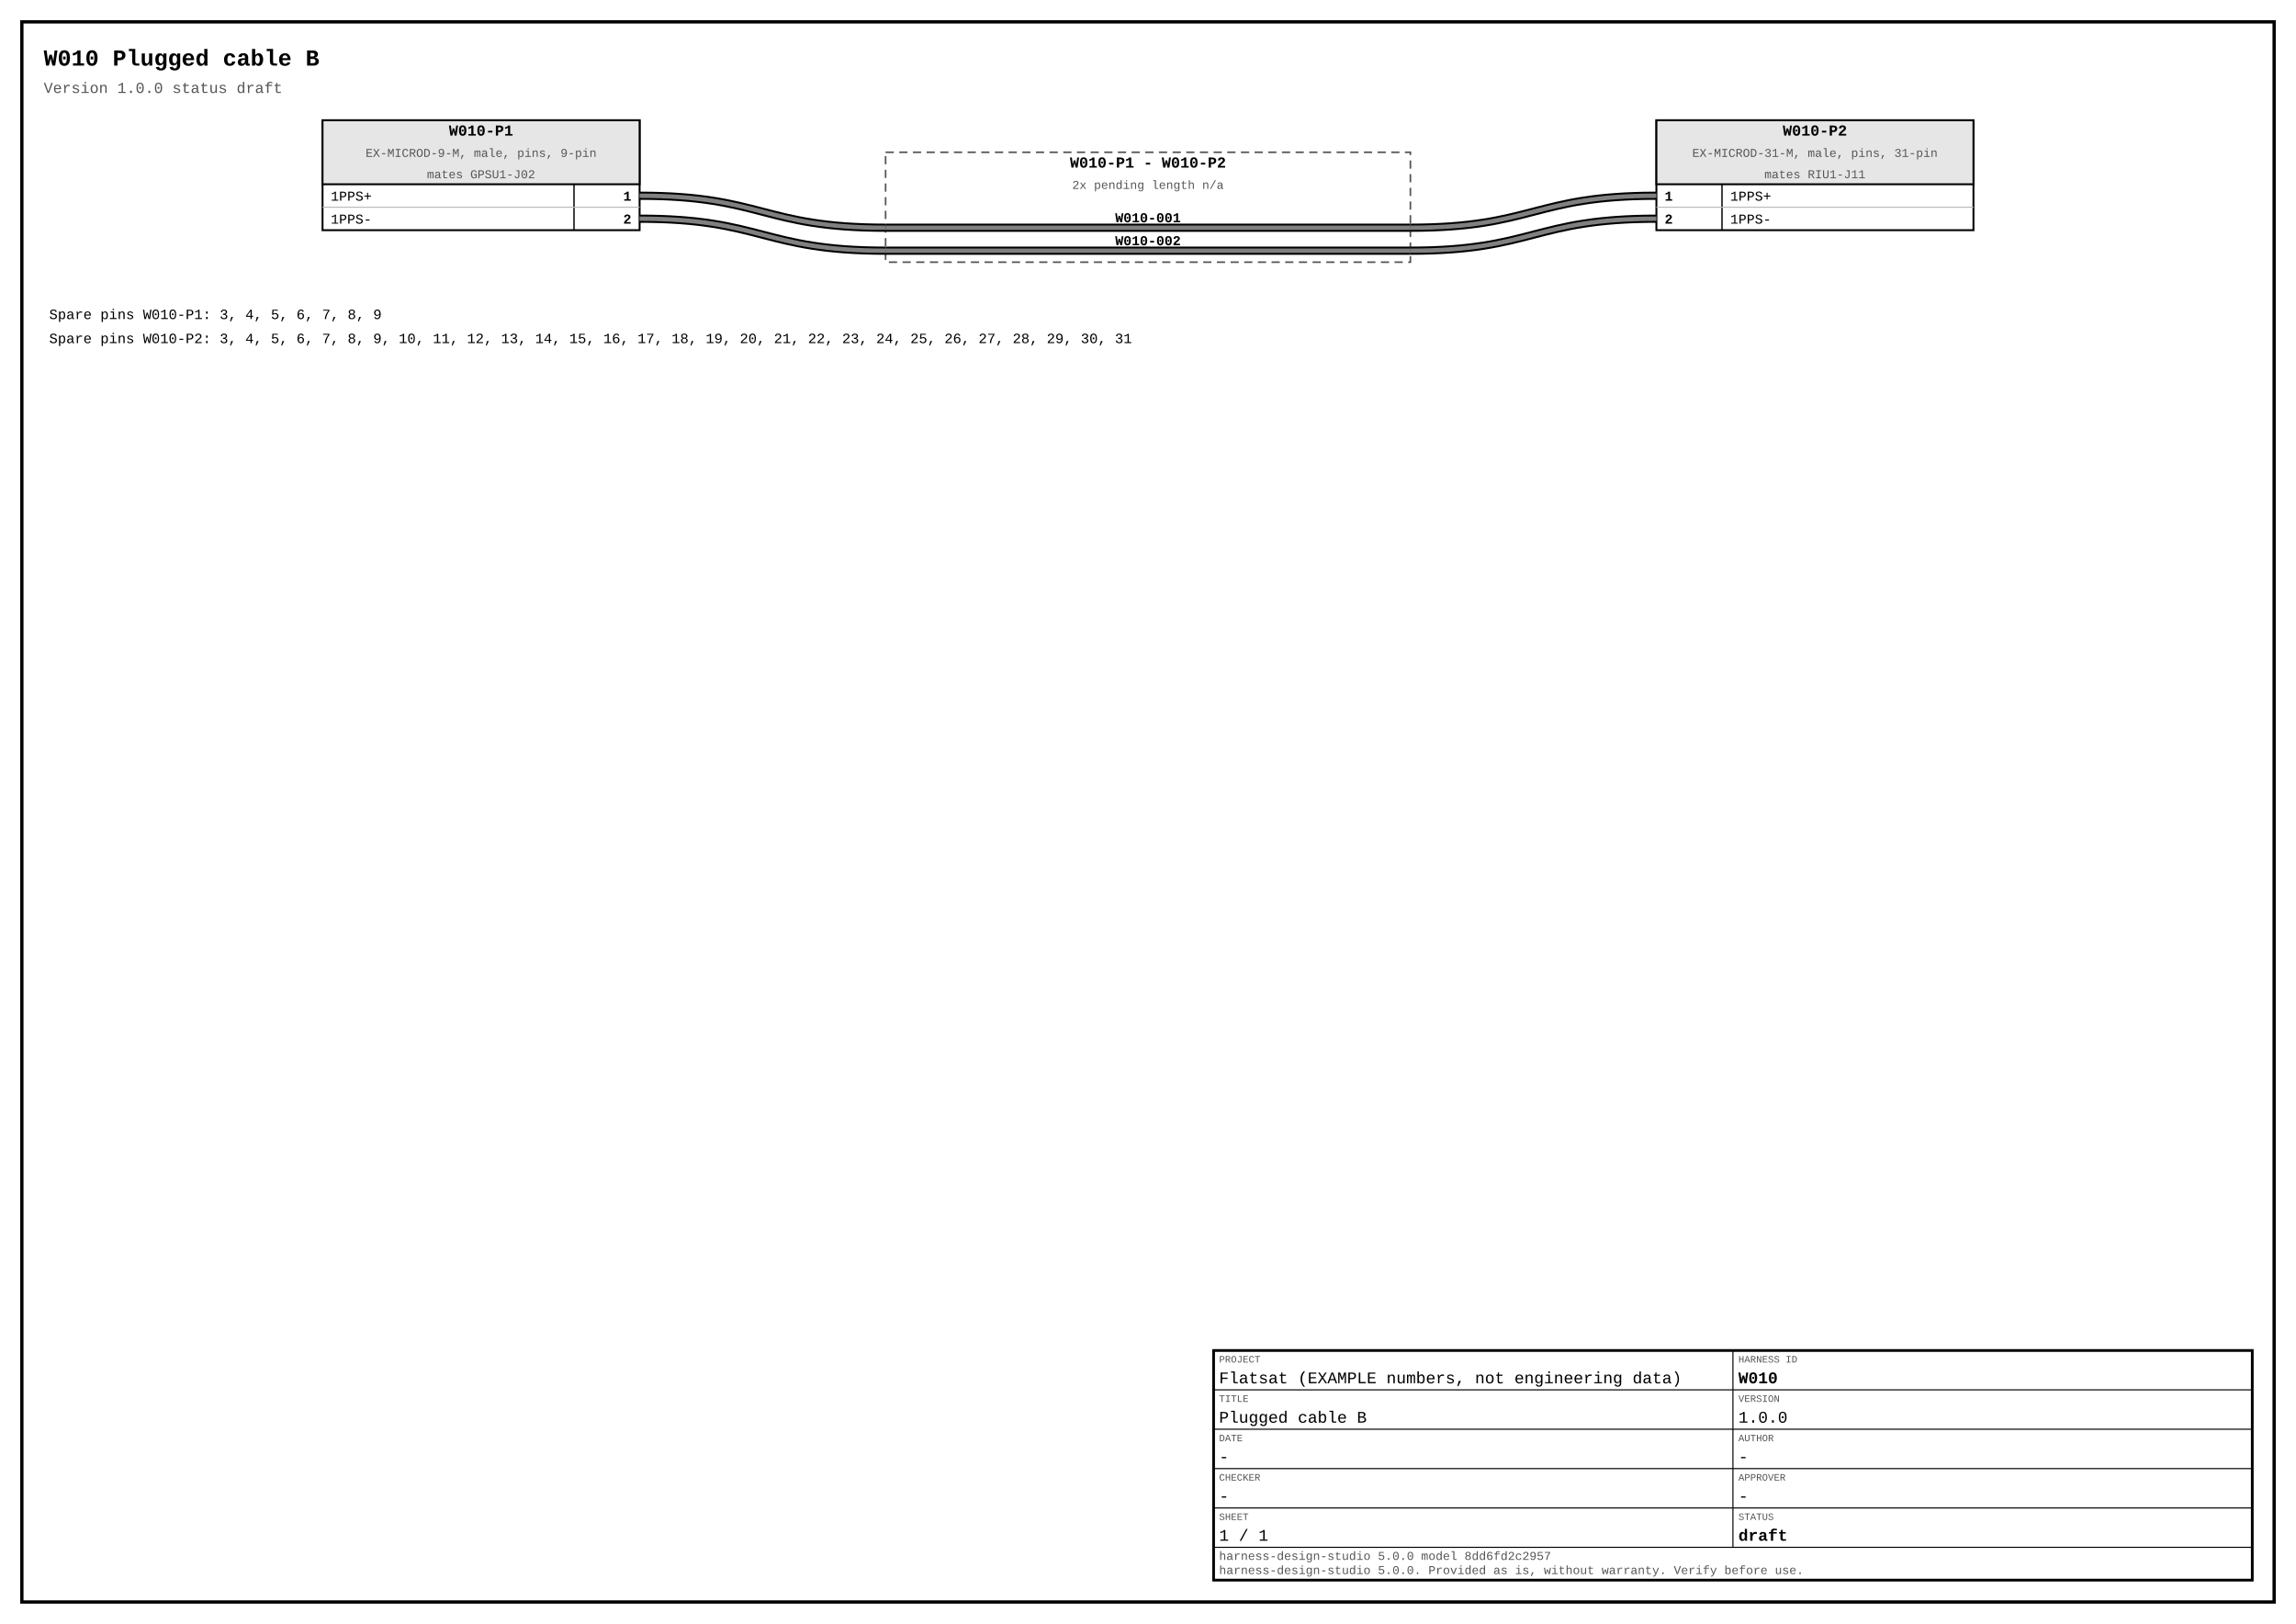
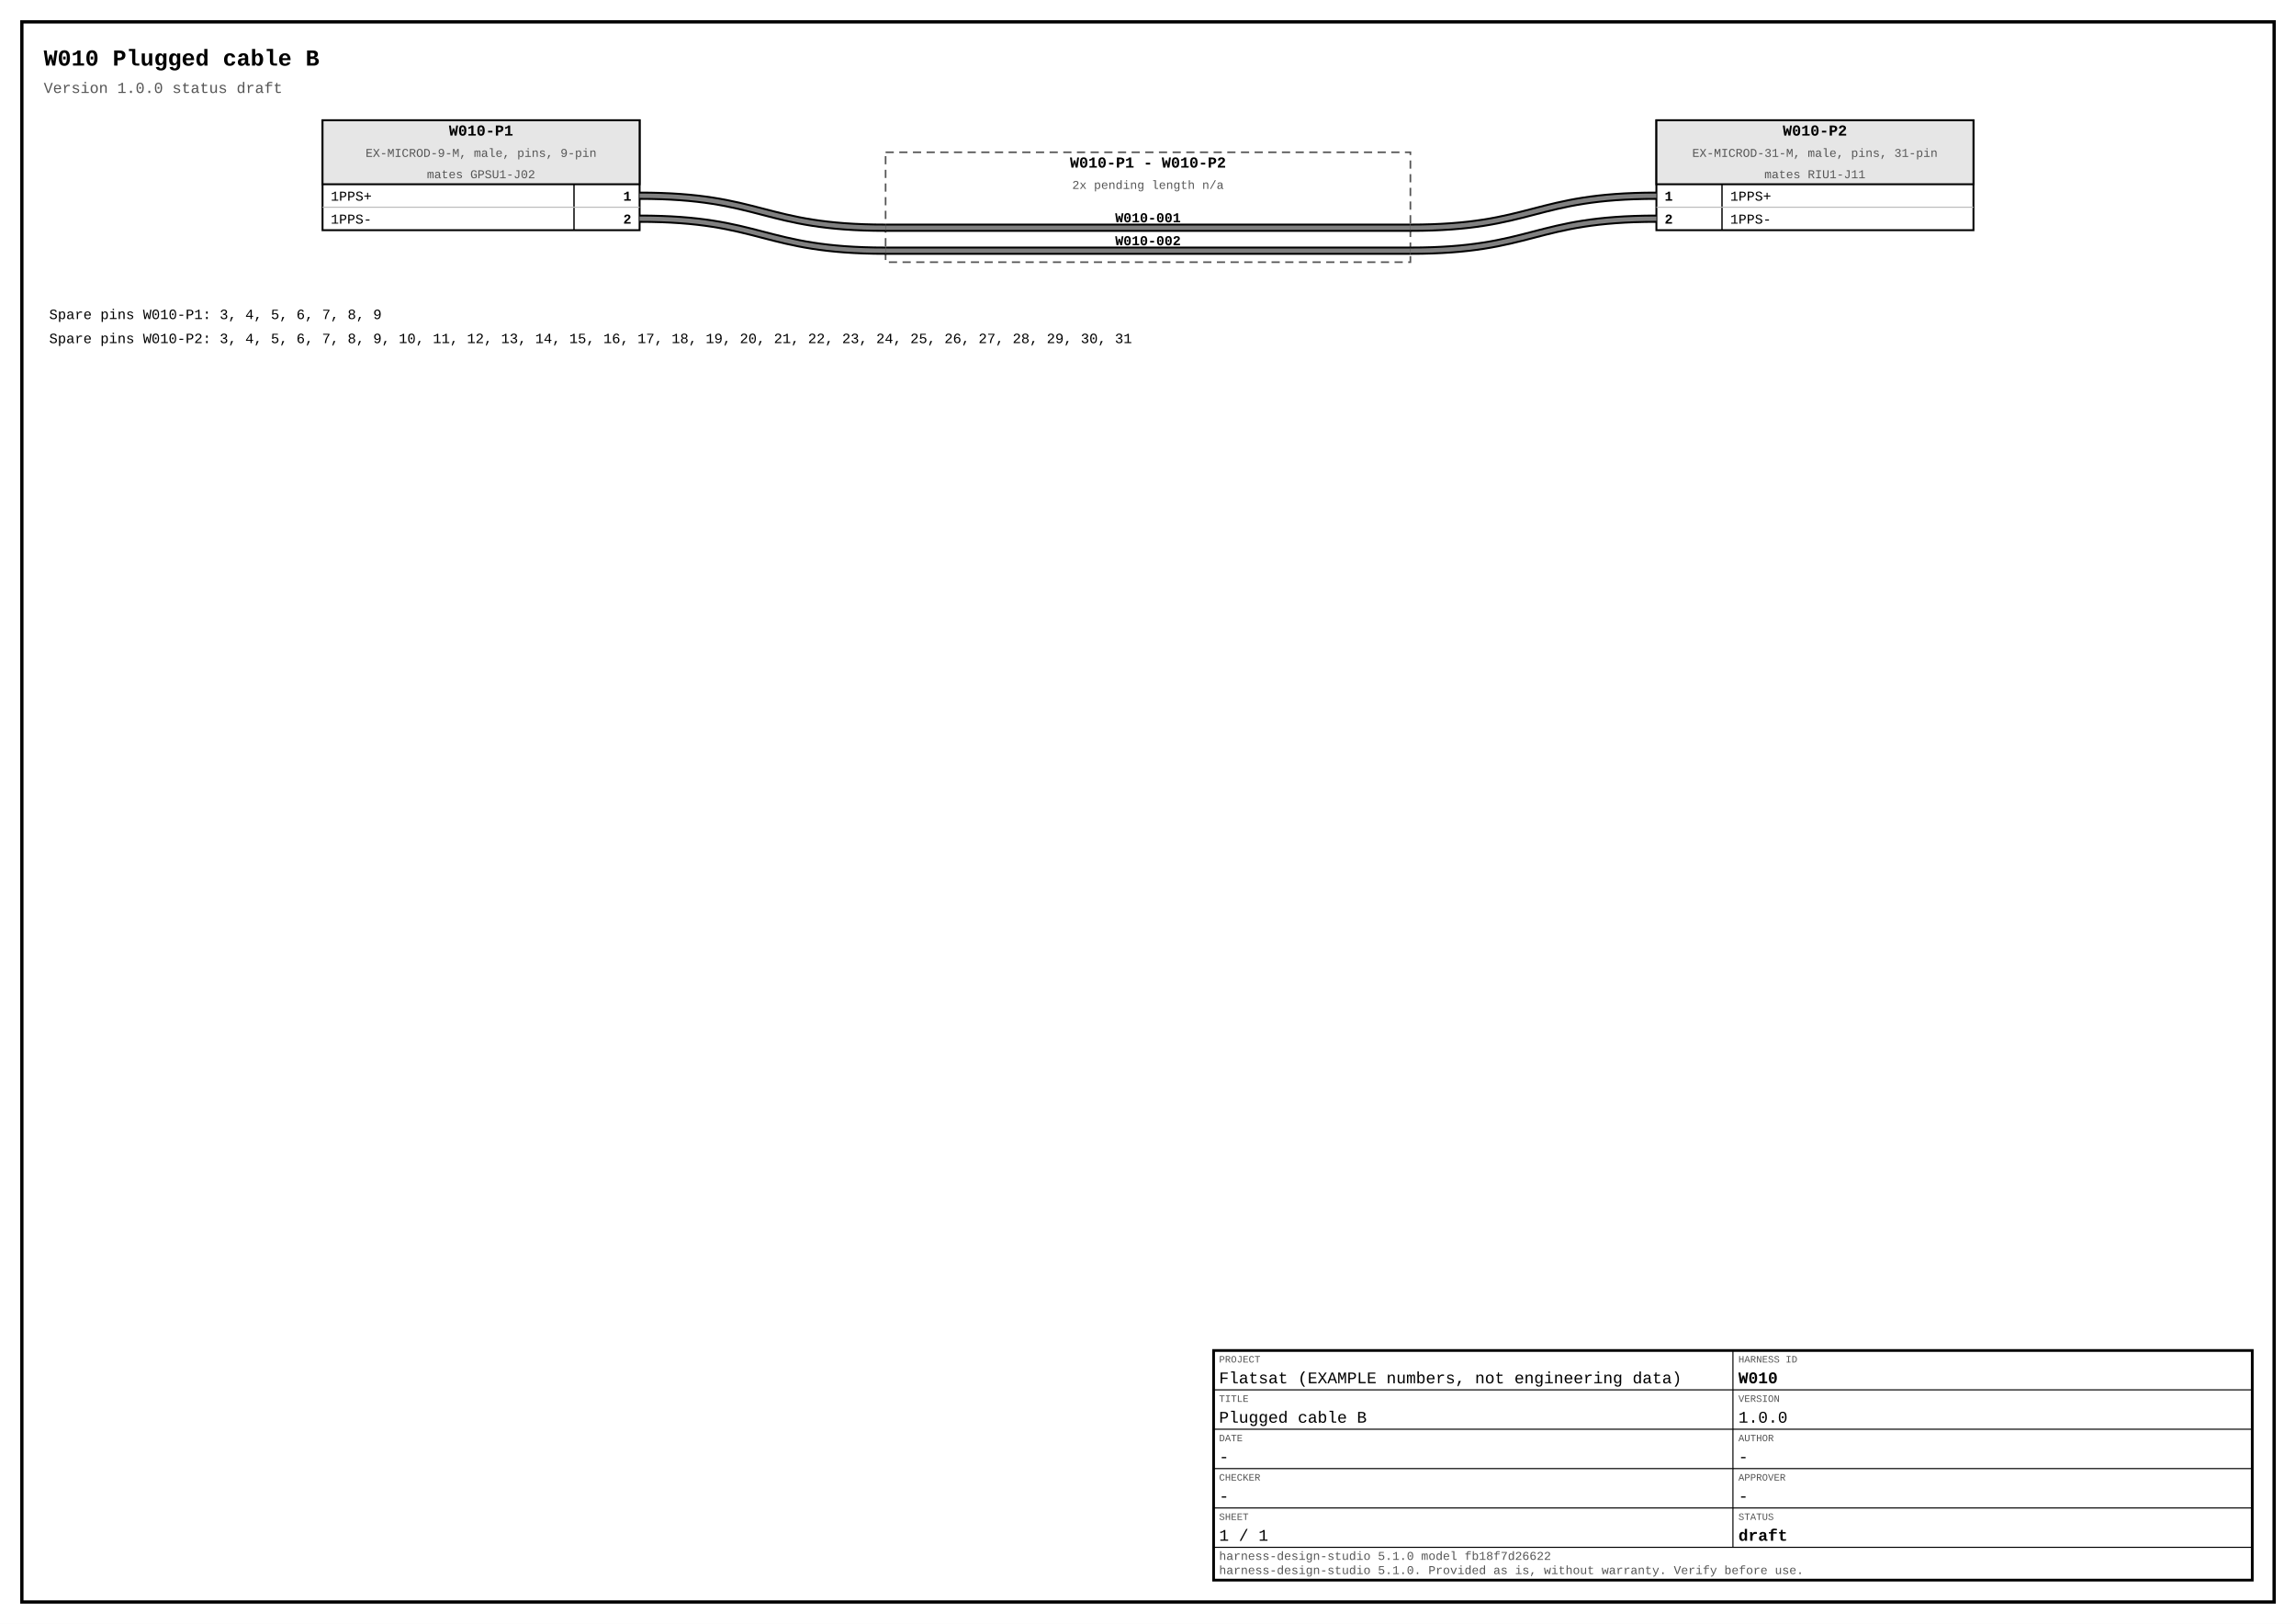
<svg xmlns="http://www.w3.org/2000/svg" width="420mm" height="297mm" viewBox="0 0 420 297" font-family="Courier New, Courier, monospace">
  <rect x="0" y="0" width="420" height="297" fill="#ffffff" />
  <rect x="4" y="4" width="412" height="289" fill="none" stroke="#000000" stroke-width="0.6" />
  <text x="8" y="12" font-size="4.2" font-weight="bold" text-anchor="start" fill="#000000">W010  Plugged cable B</text>
  <text x="8" y="17" font-size="2.8" text-anchor="start" fill="#555555">Version 1.0.0  status draft</text>
  <rect x="59" y="22" width="58" height="20.1" fill="#ffffff" stroke="#000000" stroke-width="0.35" />
  <rect x="59" y="22" width="58" height="11.7" fill="#e6e6e6" stroke="#000000" stroke-width="0.35" />
  <text x="88" y="24.8" font-size="2.8" font-weight="bold" text-anchor="middle" fill="#000000">W010-P1</text>
  <text x="88" y="28.7" font-size="2.2" text-anchor="middle" fill="#555555">EX-MICROD-9-M, male, pins, 9-pin</text>
  <text x="88" y="32.6" font-size="2.2" text-anchor="middle" fill="#555555">mates GPSU1-J02</text>
  <line x1="105" y1="33.7" x2="105" y2="42.1" stroke="#000000" stroke-width="0.25" />
  <line x1="59" y1="37.9" x2="117" y2="37.9" stroke="#bbbbbb" stroke-width="0.2" />
  <text x="60.5" y="36.7" font-size="2.5" text-anchor="start" fill="#000000" data-ref="sig/W010-P1/1">1PPS+</text>
  <text x="115.5" y="36.7" font-size="2.5" font-weight="bold" text-anchor="end" fill="#000000" data-ref="pin/W010-P1/1">1</text>
  <text x="60.5" y="40.9" font-size="2.5" text-anchor="start" fill="#000000" data-ref="sig/W010-P1/2">1PPS-</text>
  <text x="115.5" y="40.9" font-size="2.5" font-weight="bold" text-anchor="end" fill="#000000" data-ref="pin/W010-P1/2">2</text>
  <rect x="303" y="22" width="58" height="20.1" fill="#ffffff" stroke="#000000" stroke-width="0.35" />
  <rect x="303" y="22" width="58" height="11.7" fill="#e6e6e6" stroke="#000000" stroke-width="0.35" />
  <text x="332" y="24.8" font-size="2.8" font-weight="bold" text-anchor="middle" fill="#000000">W010-P2</text>
  <text x="332" y="28.7" font-size="2.2" text-anchor="middle" fill="#555555">EX-MICROD-31-M, male, pins, 31-pin</text>
  <text x="332" y="32.6" font-size="2.2" text-anchor="middle" fill="#555555">mates RIU1-J11</text>
  <line x1="315" y1="33.7" x2="315" y2="42.1" stroke="#000000" stroke-width="0.25" />
  <line x1="303" y1="37.9" x2="361" y2="37.9" stroke="#bbbbbb" stroke-width="0.2" />
  <text x="304.5" y="36.7" font-size="2.5" font-weight="bold" text-anchor="start" fill="#000000" data-ref="pin/W010-P2/1">1</text>
  <text x="316.5" y="36.7" font-size="2.5" text-anchor="start" fill="#000000" data-ref="sig/W010-P2/1">1PPS+</text>
  <text x="304.5" y="40.9" font-size="2.5" font-weight="bold" text-anchor="start" fill="#000000" data-ref="pin/W010-P2/2">2</text>
  <text x="316.5" y="40.9" font-size="2.5" text-anchor="start" fill="#000000" data-ref="sig/W010-P2/2">1PPS-</text>
  <rect x="162" y="27.85" width="96" height="20.1" fill="none" stroke="#555555" stroke-width="0.3" stroke-dasharray="1.5 1" />
  <text x="210" y="30.65" font-size="2.8" font-weight="bold" text-anchor="middle" fill="#000000">W010-P1 - W010-P2</text>
  <text x="210" y="34.55" font-size="2.2" text-anchor="middle" fill="#555555">2x  pending  length n/a</text>
  <path d="M 117 35.8 C 139.5 35.8 139.5 41.65 162 41.65" fill="none" stroke="#000000" stroke-width="1.5" />
  <line x1="162" y1="41.65" x2="258" y2="41.65" stroke="#000000" stroke-width="1.5" />
  <path d="M 258 41.65 C 280.5 41.65 280.5 35.8 303 35.8" fill="none" stroke="#000000" stroke-width="1.5" />
  <path d="M 117 35.8 C 139.5 35.8 139.5 41.65 162 41.65" fill="none" stroke="#808080" stroke-width="0.8" />
  <line x1="162" y1="41.65" x2="258" y2="41.65" stroke="#808080" stroke-width="0.8" />
  <path d="M 258 41.65 C 280.5 41.65 280.5 35.8 303 35.8" fill="none" stroke="#808080" stroke-width="0.8" />
  <text x="210" y="40.65" font-size="2.5" font-weight="bold" text-anchor="middle" fill="#000000">W010-001</text>
  <path d="M 117 40 C 139.5 40 139.5 45.85 162 45.85" fill="none" stroke="#000000" stroke-width="1.5" />
  <line x1="162" y1="45.85" x2="258" y2="45.85" stroke="#000000" stroke-width="1.5" />
  <path d="M 258 45.85 C 280.5 45.85 280.5 40 303 40" fill="none" stroke="#000000" stroke-width="1.5" />
  <path d="M 117 40 C 139.5 40 139.5 45.85 162 45.85" fill="none" stroke="#808080" stroke-width="0.8" />
  <line x1="162" y1="45.85" x2="258" y2="45.85" stroke="#808080" stroke-width="0.8" />
  <path d="M 258 45.85 C 280.5 45.85 280.5 40 303 40" fill="none" stroke="#808080" stroke-width="0.8" />
  <text x="210" y="44.85" font-size="2.5" font-weight="bold" text-anchor="middle" fill="#000000">W010-002</text>
  <text x="9" y="58.35" font-size="2.6" text-anchor="start" fill="#000000">Spare pins W010-P1: 3, 4, 5, 6, 7, 8, 9</text>
  <text x="9" y="62.75" font-size="2.6" text-anchor="start" fill="#000000">Spare pins W010-P2: 3, 4, 5, 6, 7, 8, 9, 10, 11, 12, 13, 14, 15, 16, 17, 18, 19, 20, 21, 22, 23, 24, 25, 26, 27, 28, 29, 30, 31</text>
  <rect x="222" y="247" width="190" height="42" fill="none" stroke="#000000" stroke-width="0.5" />
  <line x1="222" y1="247" x2="317" y2="247" stroke="#000000" stroke-width="0.2" />
  <text x="223" y="249.2" font-size="1.8" text-anchor="start" fill="#555555">PROJECT</text>
  <text x="223" y="253" font-size="3" text-anchor="start" fill="#000000">Flatsat (EXAMPLE numbers, not engineering data)</text>
  <line x1="317" y1="247" x2="412" y2="247" stroke="#000000" stroke-width="0.2" />
  <text x="318" y="249.2" font-size="1.8" text-anchor="start" fill="#555555">HARNESS ID</text>
  <text x="318" y="253" font-size="3" font-weight="bold" text-anchor="start" fill="#000000">W010</text>
  <line x1="222" y1="254.2" x2="317" y2="254.2" stroke="#000000" stroke-width="0.2" />
  <text x="223" y="256.4" font-size="1.8" text-anchor="start" fill="#555555">TITLE</text>
  <text x="223" y="260.2" font-size="3" text-anchor="start" fill="#000000">Plugged cable B</text>
  <line x1="317" y1="254.2" x2="412" y2="254.2" stroke="#000000" stroke-width="0.2" />
  <text x="318" y="256.4" font-size="1.8" text-anchor="start" fill="#555555">VERSION</text>
  <text x="318" y="260.2" font-size="3" text-anchor="start" fill="#000000">1.0.0</text>
  <line x1="222" y1="261.4" x2="317" y2="261.4" stroke="#000000" stroke-width="0.2" />
  <text x="223" y="263.6" font-size="1.8" text-anchor="start" fill="#555555">DATE</text>
  <text x="223" y="267.4" font-size="3" text-anchor="start" fill="#000000">-</text>
  <line x1="317" y1="261.4" x2="412" y2="261.4" stroke="#000000" stroke-width="0.2" />
  <text x="318" y="263.6" font-size="1.8" text-anchor="start" fill="#555555">AUTHOR</text>
  <text x="318" y="267.4" font-size="3" text-anchor="start" fill="#000000">-</text>
  <line x1="222" y1="268.6" x2="317" y2="268.6" stroke="#000000" stroke-width="0.2" />
  <text x="223" y="270.8" font-size="1.8" text-anchor="start" fill="#555555">CHECKER</text>
  <text x="223" y="274.6" font-size="3" text-anchor="start" fill="#000000">-</text>
  <line x1="317" y1="268.6" x2="412" y2="268.6" stroke="#000000" stroke-width="0.2" />
  <text x="318" y="270.8" font-size="1.8" text-anchor="start" fill="#555555">APPROVER</text>
  <text x="318" y="274.6" font-size="3" text-anchor="start" fill="#000000">-</text>
  <line x1="222" y1="275.8" x2="317" y2="275.8" stroke="#000000" stroke-width="0.2" />
  <text x="223" y="278" font-size="1.8" text-anchor="start" fill="#555555">SHEET</text>
  <text x="223" y="281.8" font-size="3" text-anchor="start" fill="#000000">1 / 1</text>
  <line x1="317" y1="275.8" x2="412" y2="275.8" stroke="#000000" stroke-width="0.2" />
  <text x="318" y="278" font-size="1.8" text-anchor="start" fill="#555555">STATUS</text>
  <text x="318" y="281.8" font-size="3" font-weight="bold" text-anchor="start" fill="#000000">draft</text>
  <line x1="317" y1="247" x2="317" y2="283" stroke="#000000" stroke-width="0.2" />
  <line x1="222" y1="283" x2="412" y2="283" stroke="#000000" stroke-width="0.2" />
-   <text x="223" y="285.3" font-size="2.2" text-anchor="start" fill="#555555">harness-design-studio 5.0.0 model 8dd6fd2c2957</text>
-   <text x="223" y="287.9" font-size="2.2" text-anchor="start" fill="#555555">harness-design-studio 5.0.0. Provided as is, without warranty. Verify before use.</text>
+   <text x="223" y="285.3" font-size="2.2" text-anchor="start" fill="#555555">harness-design-studio 5.1.0 model fb18f7d26622</text>
+   <text x="223" y="287.9" font-size="2.2" text-anchor="start" fill="#555555">harness-design-studio 5.1.0. Provided as is, without warranty. Verify before use.</text>
</svg>
